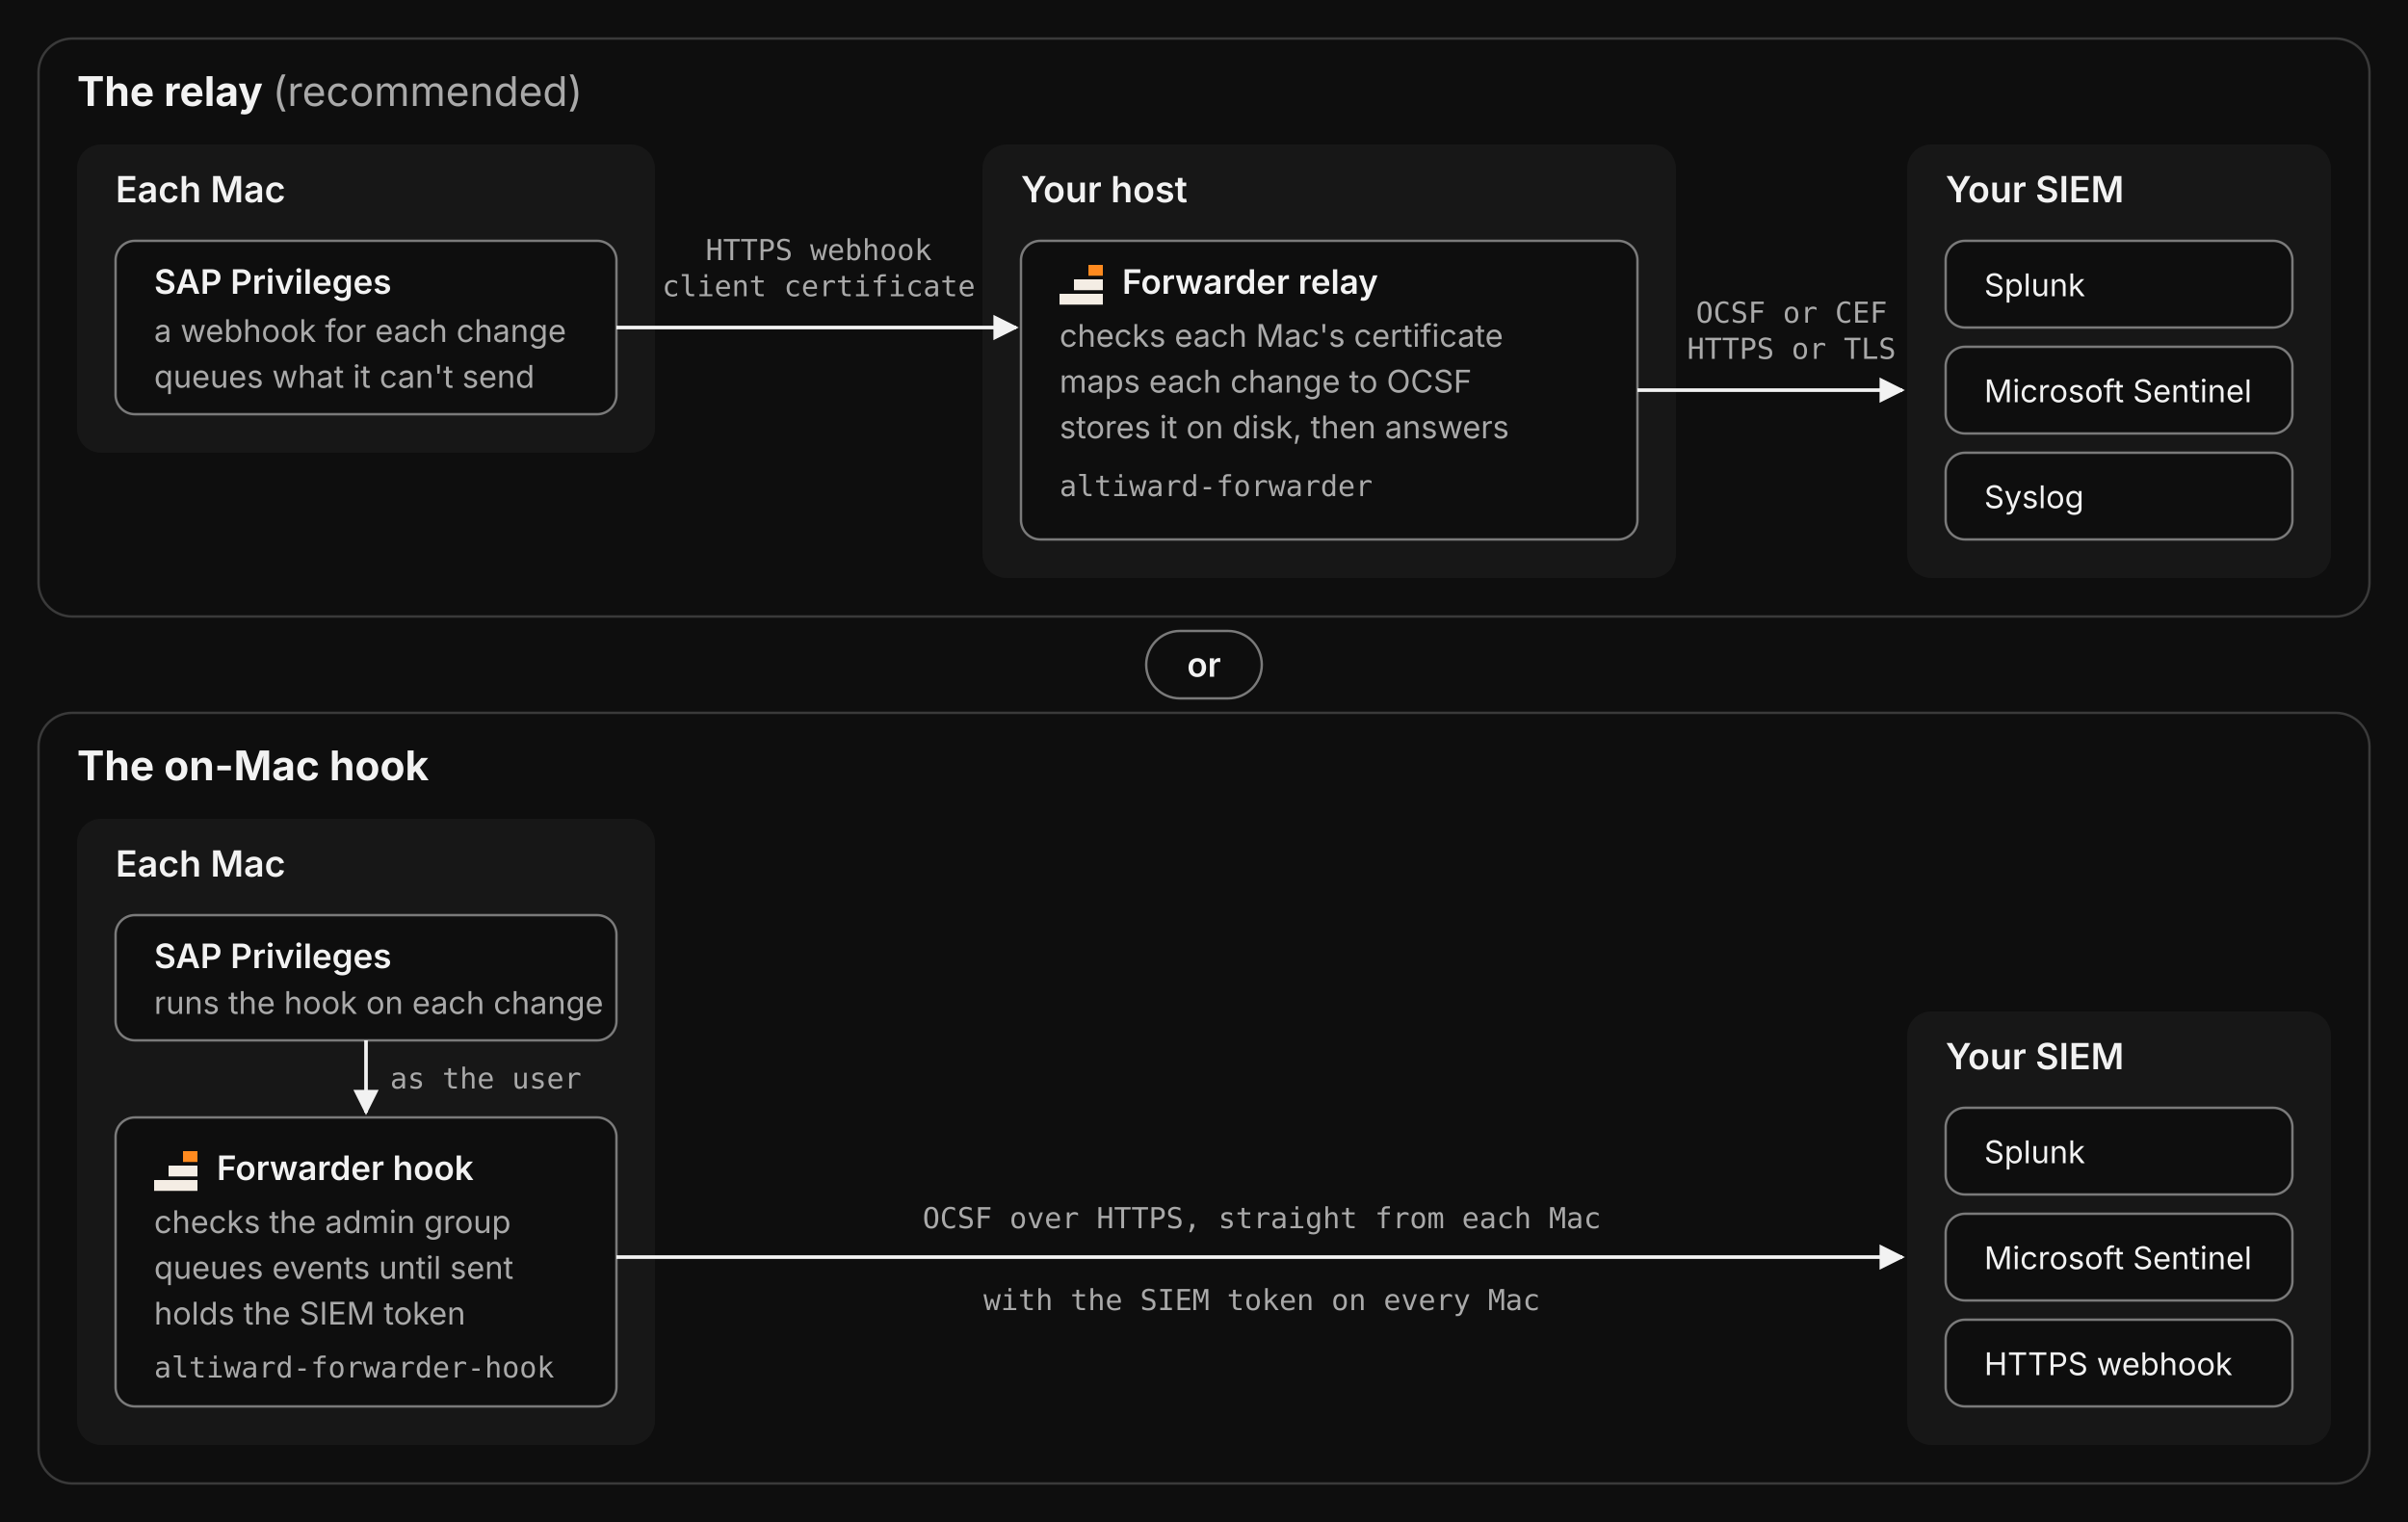
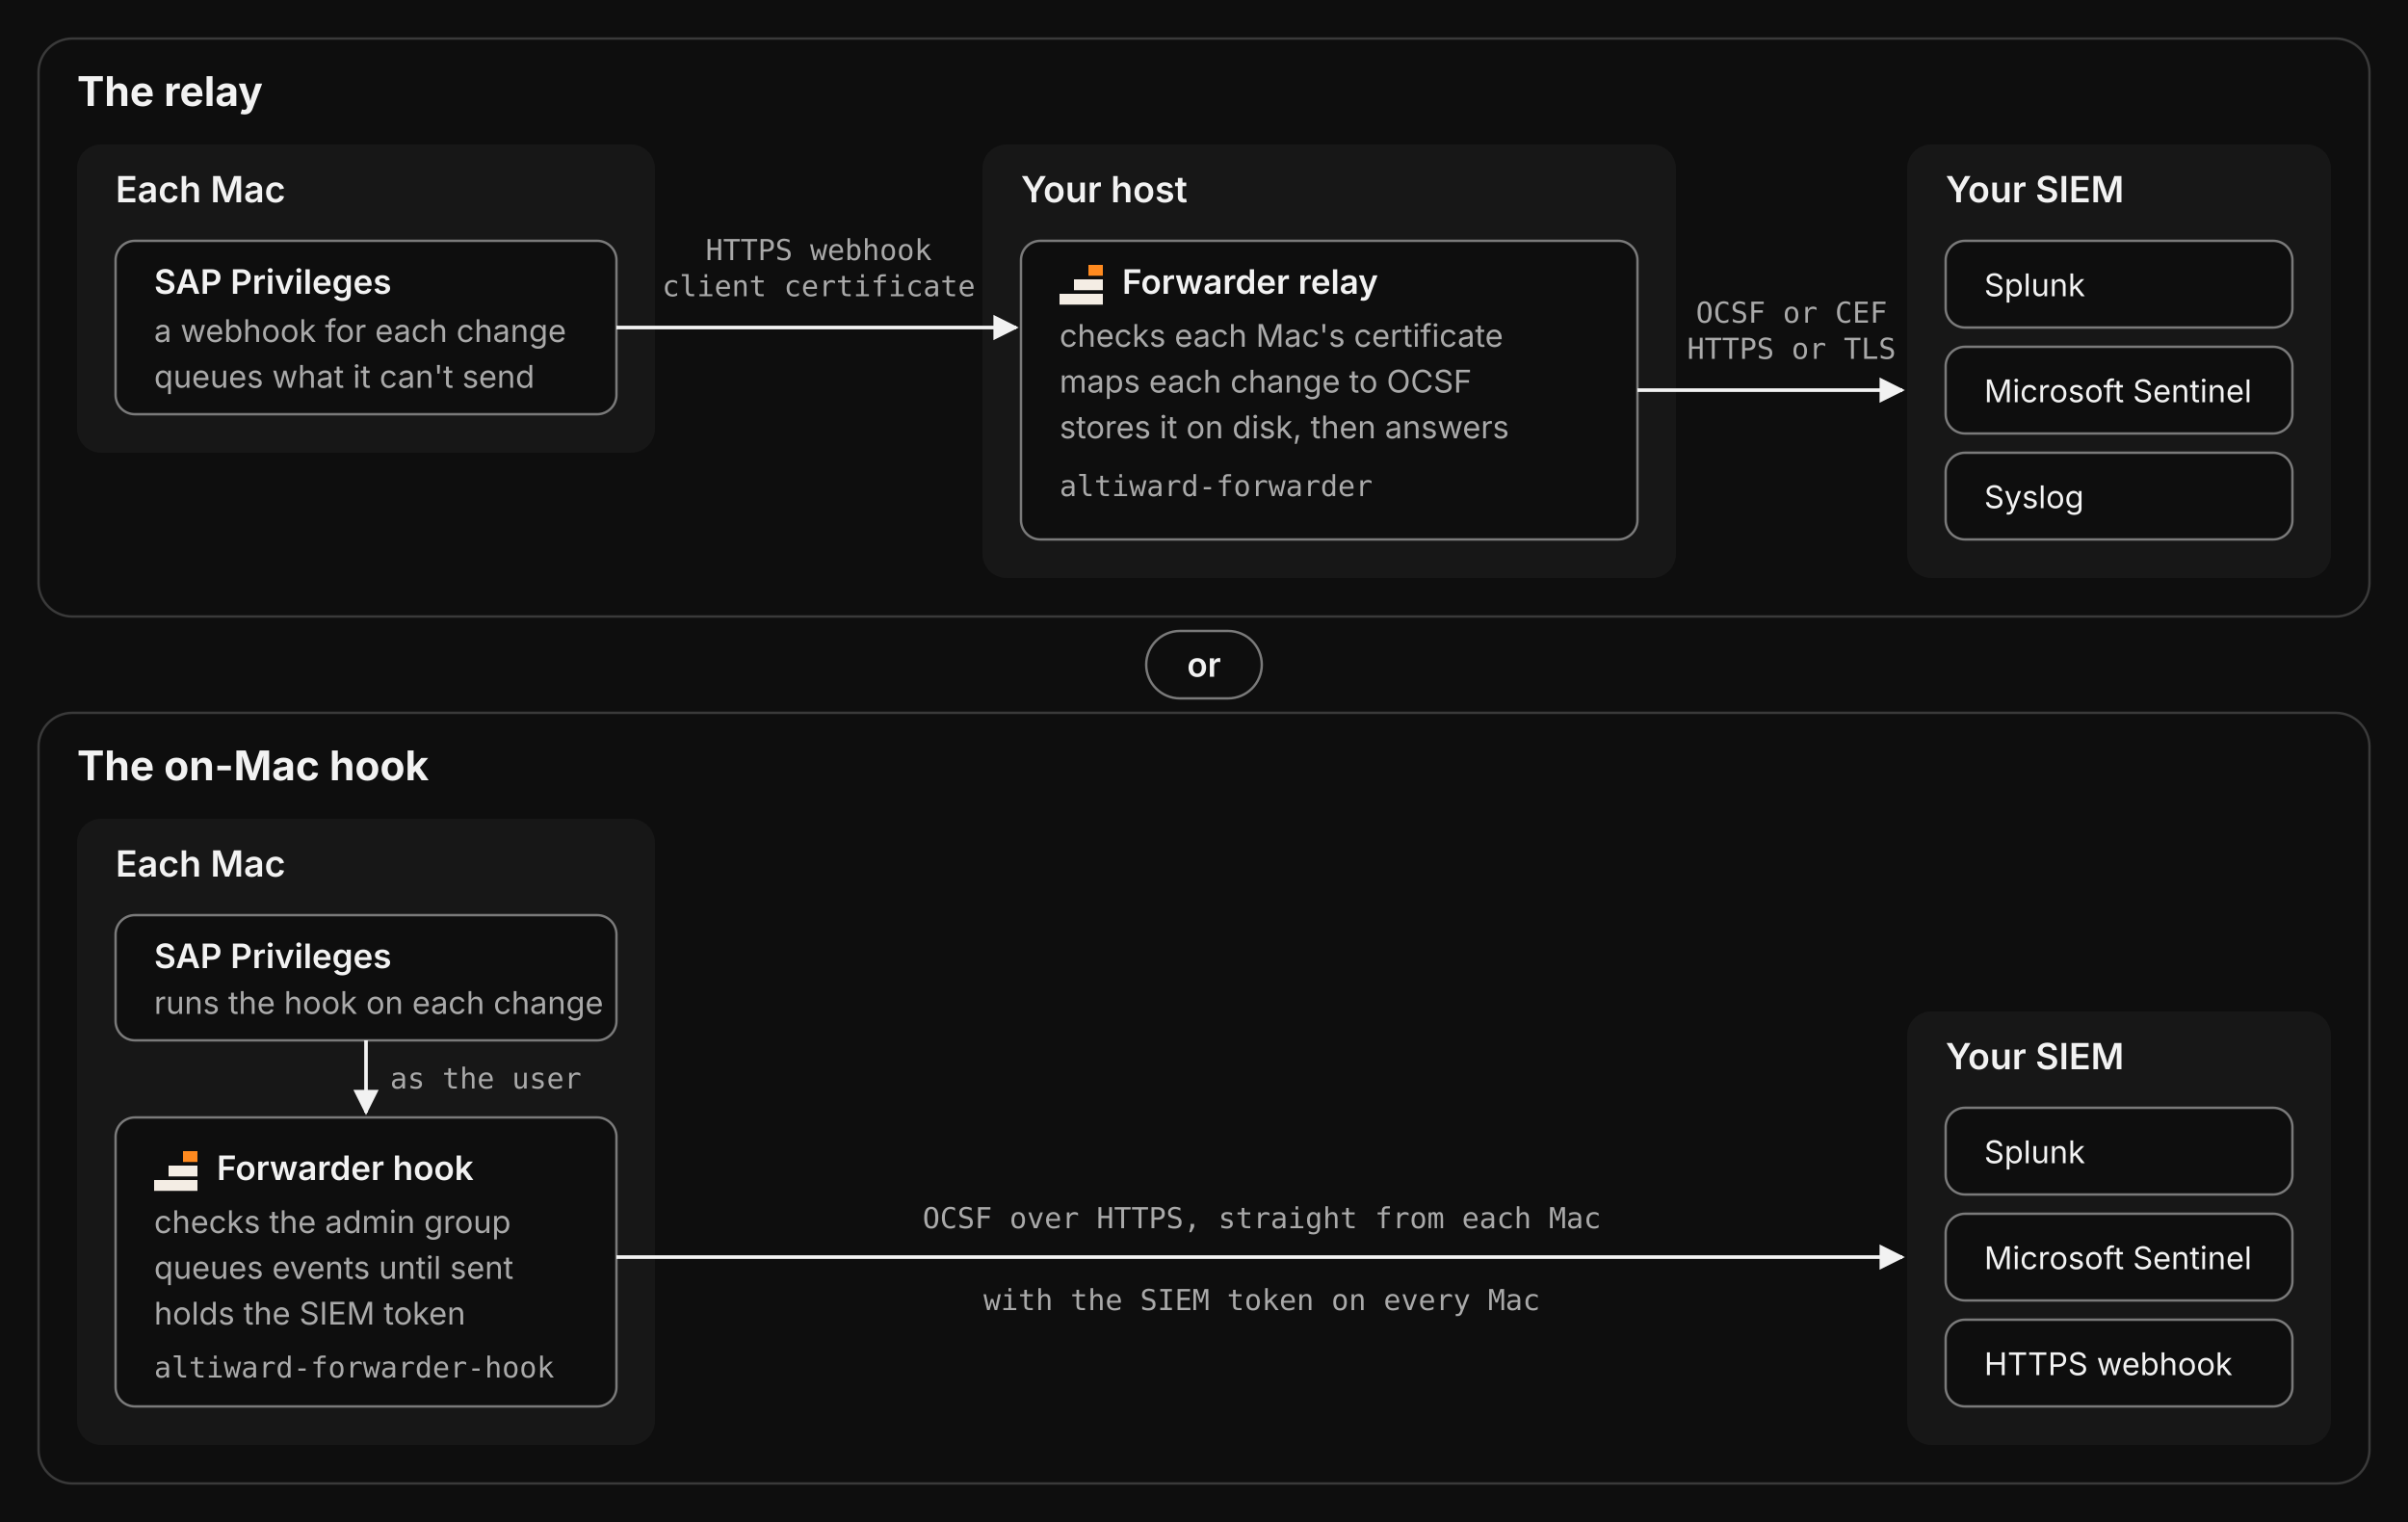
<svg xmlns="http://www.w3.org/2000/svg" viewBox="0 0 1000 632" width="1000" height="632" role="img" aria-labelledby="title desc">
  <style>
    text { font-family: Inter, -apple-system, BlinkMacSystemFont, "Segoe UI", Helvetica, Arial, sans-serif; font-size: 13px; fill: #f2f2f2; }
    .option { font-size: 17px; font-weight: 700; }
    .title { font-size: 15px; font-weight: 600; }
    .name { font-size: 14px; font-weight: 600; }
    .note { fill: #a9a9a9; }
    .mono { font-family: "JetBrains Mono", ui-monospace, SFMono-Regular, Menlo, Consolas, monospace; font-size: 12px; fill: #a9a9a9; }
    .frame { fill: none; stroke: #3a3a3a; stroke-width: 1; }
    .group { fill: #171717; }
    .box { fill: #0e0e0e; stroke: #7a7a7a; stroke-width: 1; }
    .outside { fill: #0e0e0e; stroke: #7a7a7a; stroke-width: 1; stroke-dasharray: 4 3; }
    .flow { fill: none; stroke: #f2f2f2; stroke-width: 1.5; marker-end: url(#arrow); }
  </style>
  <defs>
    <marker id="arrow" viewBox="0 0 10 10" refX="9" refY="5" markerWidth="7" markerHeight="7" orient="auto-start-reverse">
      <path d="M0 0 L10 5 L0 10 z" fill="#f2f2f2" />
    </marker>
    <g id="mark">
      <rect x="0" y="12" width="18" height="4.5" fill="#f4ede4" />
      <rect x="6" y="6" width="12" height="4.5" fill="#f4ede4" />
      <rect x="12" y="0" width="6" height="4.5" fill="#ff8a1f" />
    </g>
  </defs>
  <rect width="1000" height="632" fill="#0e0e0e" />
  <rect class="frame" x="16" y="16" width="968" height="240" rx="14" />
-   <text class="option" x="32" y="44">The relay <tspan class="note" font-weight="400">(recommended)</tspan>
-   </text>
+   <text class="option" x="32" y="44">The relay</text>
  <rect class="group" x="32" y="60" width="240" height="128" rx="10" />
  <text class="title" x="48" y="84">Each Mac</text>
  <rect class="box" x="48" y="100" width="208" height="72" rx="8" />
  <text class="name" x="64" y="122">SAP Privileges</text>
  <text class="note" x="64" y="142">a webhook for each change</text>
  <text class="note" x="64" y="161">queues what it can't send</text>
  <rect class="group" x="408" y="60" width="288" height="180" rx="10" />
  <text class="title" x="424" y="84">Your host</text>
  <rect class="box" x="424" y="100" width="256" height="124" rx="8" />
  <use href="#mark" x="440" y="110" />
  <text class="name" x="466" y="122">Forwarder relay</text>
  <text class="note" x="440" y="144">checks each Mac's certificate</text>
  <text class="note" x="440" y="163">maps each change to OCSF</text>
  <text class="note" x="440" y="182">stores it on disk, then answers</text>
  <text class="mono" x="440" y="206">altiward-forwarder</text>
  <rect class="group" x="792" y="60" width="176" height="180" rx="10" />
  <text class="title" x="808" y="84">Your SIEM</text>
  <rect class="box" x="808" y="100" width="144" height="36" rx="8" />
  <text x="824" y="123">Splunk</text>
  <rect class="box" x="808" y="144" width="144" height="36" rx="8" />
  <text x="824" y="167">Microsoft Sentinel</text>
  <rect class="box" x="808" y="188" width="144" height="36" rx="8" />
  <text x="824" y="211">Syslog</text>
  <path class="flow" d="M256 136 H422" />
  <text class="mono" x="340" y="108" text-anchor="middle">HTTPS webhook</text>
  <text class="mono" x="340" y="123" text-anchor="middle">client certificate</text>
  <path class="flow" d="M680 162 H790" />
  <text class="mono" x="744" y="134" text-anchor="middle">OCSF or CEF</text>
  <text class="mono" x="744" y="149" text-anchor="middle">HTTPS or TLS</text>
  <rect class="box" x="476" y="262" width="48" height="28" rx="14" />
  <text class="name" x="500" y="281" text-anchor="middle">or</text>
  <rect class="frame" x="16" y="296" width="968" height="320" rx="14" />
  <text class="option" x="32" y="324">The on-Mac hook</text>
  <rect class="group" x="32" y="340" width="240" height="260" rx="10" />
  <text class="title" x="48" y="364">Each Mac</text>
  <rect class="box" x="48" y="380" width="208" height="52" rx="8" />
  <text class="name" x="64" y="402">SAP Privileges</text>
  <text class="note" x="64" y="421">runs the hook on each change</text>
  <path class="flow" d="M152 432 V462" />
  <text class="mono" x="162" y="452">as the user</text>
  <rect class="box" x="48" y="464" width="208" height="120" rx="8" />
  <use href="#mark" x="64" y="478" />
  <text class="name" x="90" y="490">Forwarder hook</text>
  <text class="note" x="64" y="512">checks the admin group</text>
  <text class="note" x="64" y="531">queues events until sent</text>
  <text class="note" x="64" y="550">holds the SIEM token</text>
  <text class="mono" x="64" y="572">altiward-forwarder-hook</text>
  <rect class="group" x="792" y="420" width="176" height="180" rx="10" />
  <text class="title" x="808" y="444">Your SIEM</text>
  <rect class="box" x="808" y="460" width="144" height="36" rx="8" />
  <text x="824" y="483">Splunk</text>
  <rect class="box" x="808" y="504" width="144" height="36" rx="8" />
  <text x="824" y="527">Microsoft Sentinel</text>
  <rect class="box" x="808" y="548" width="144" height="36" rx="8" />
  <text x="824" y="571">HTTPS webhook</text>
  <path class="flow" d="M256 522 H790" />
  <text class="mono" x="524" y="510" text-anchor="middle">OCSF over HTTPS, straight from each Mac</text>
  <text class="mono" x="524" y="544" text-anchor="middle">with the SIEM token on every Mac</text>
</svg>
